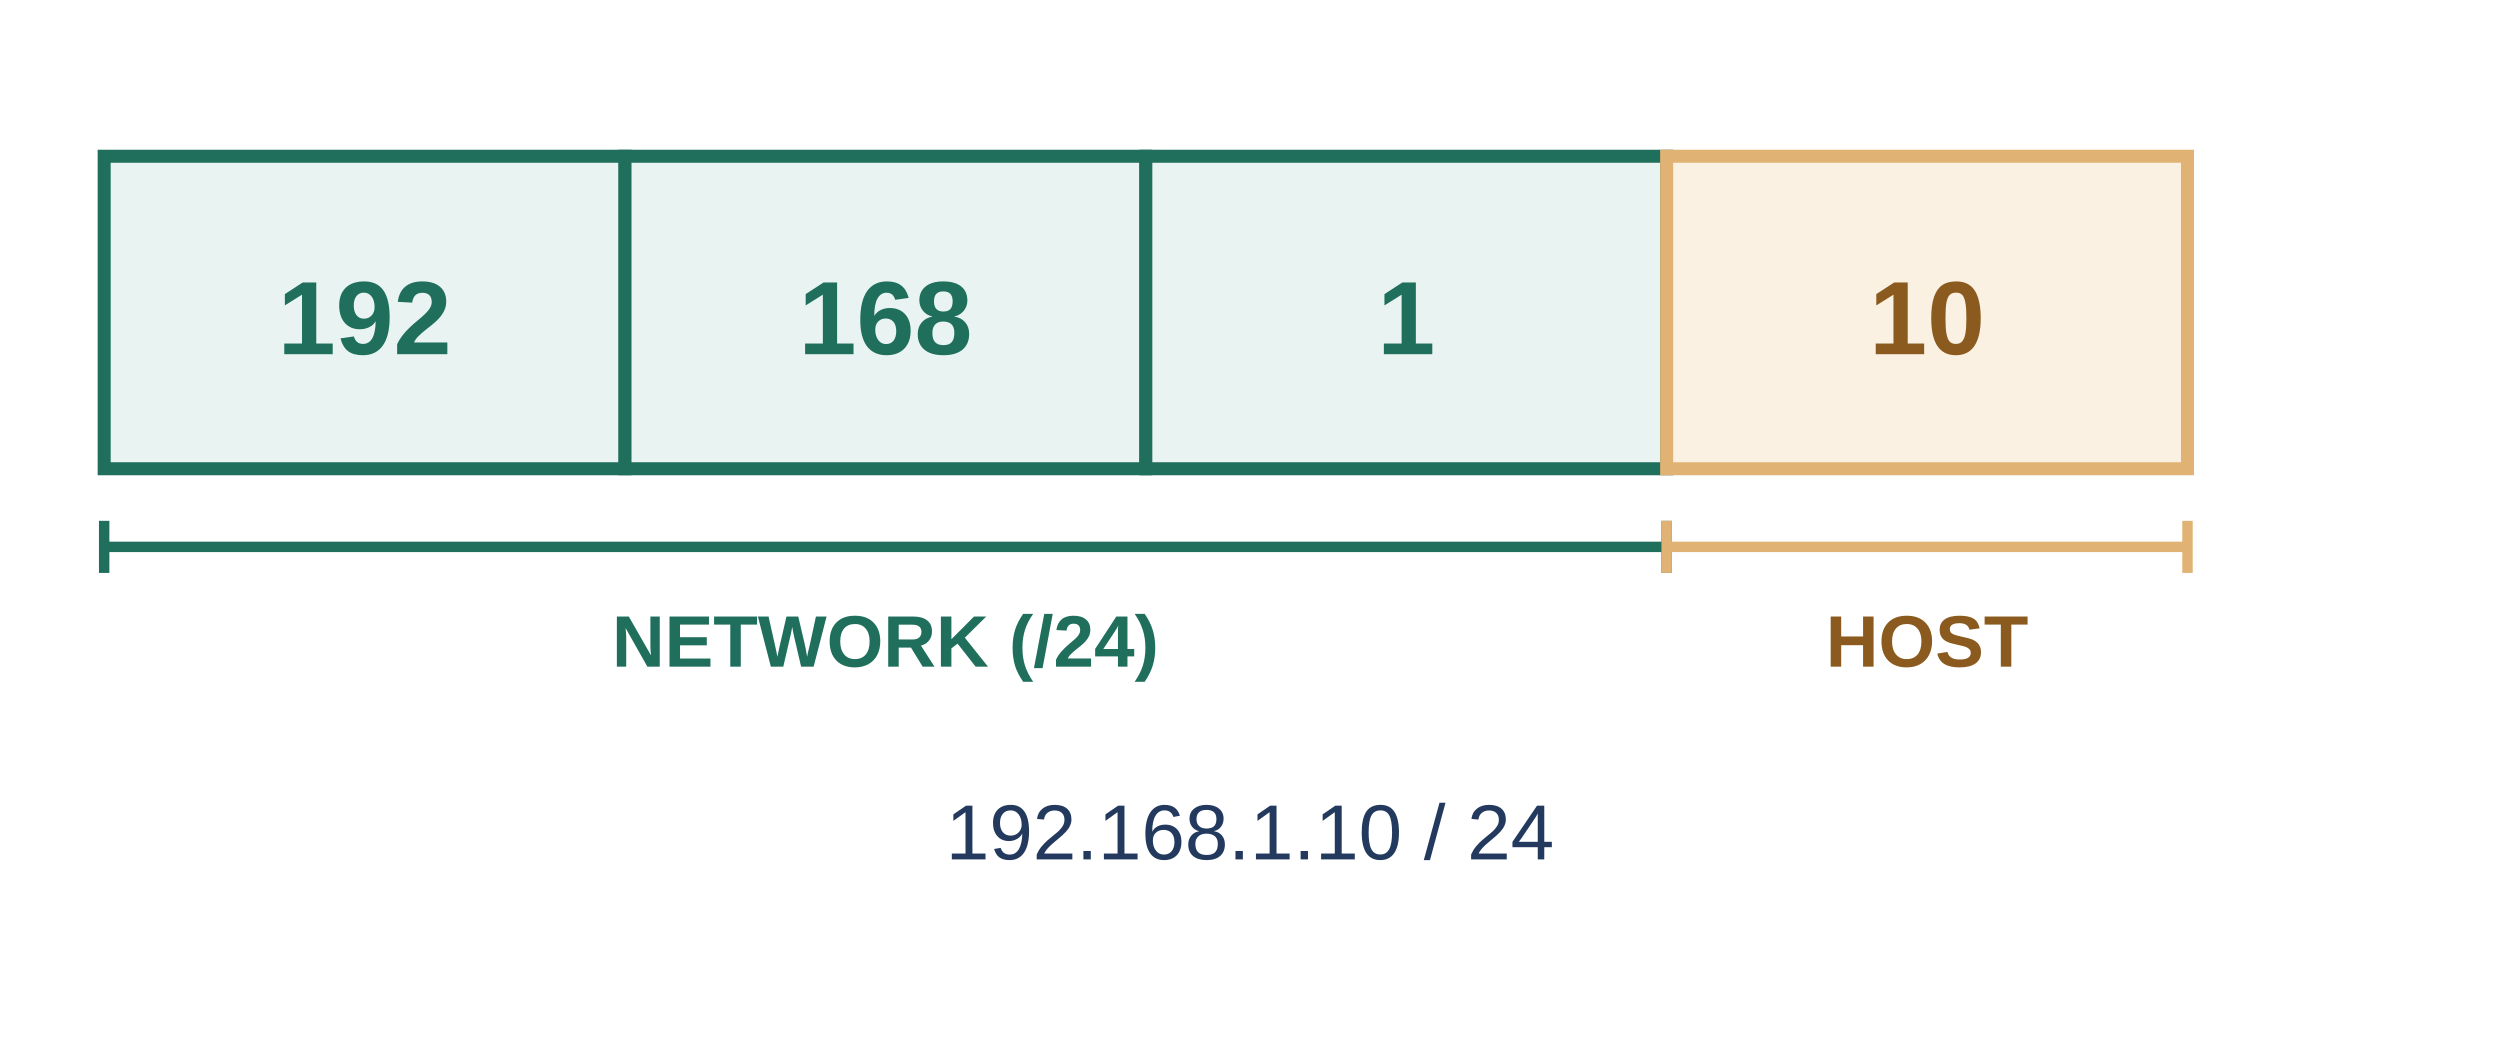
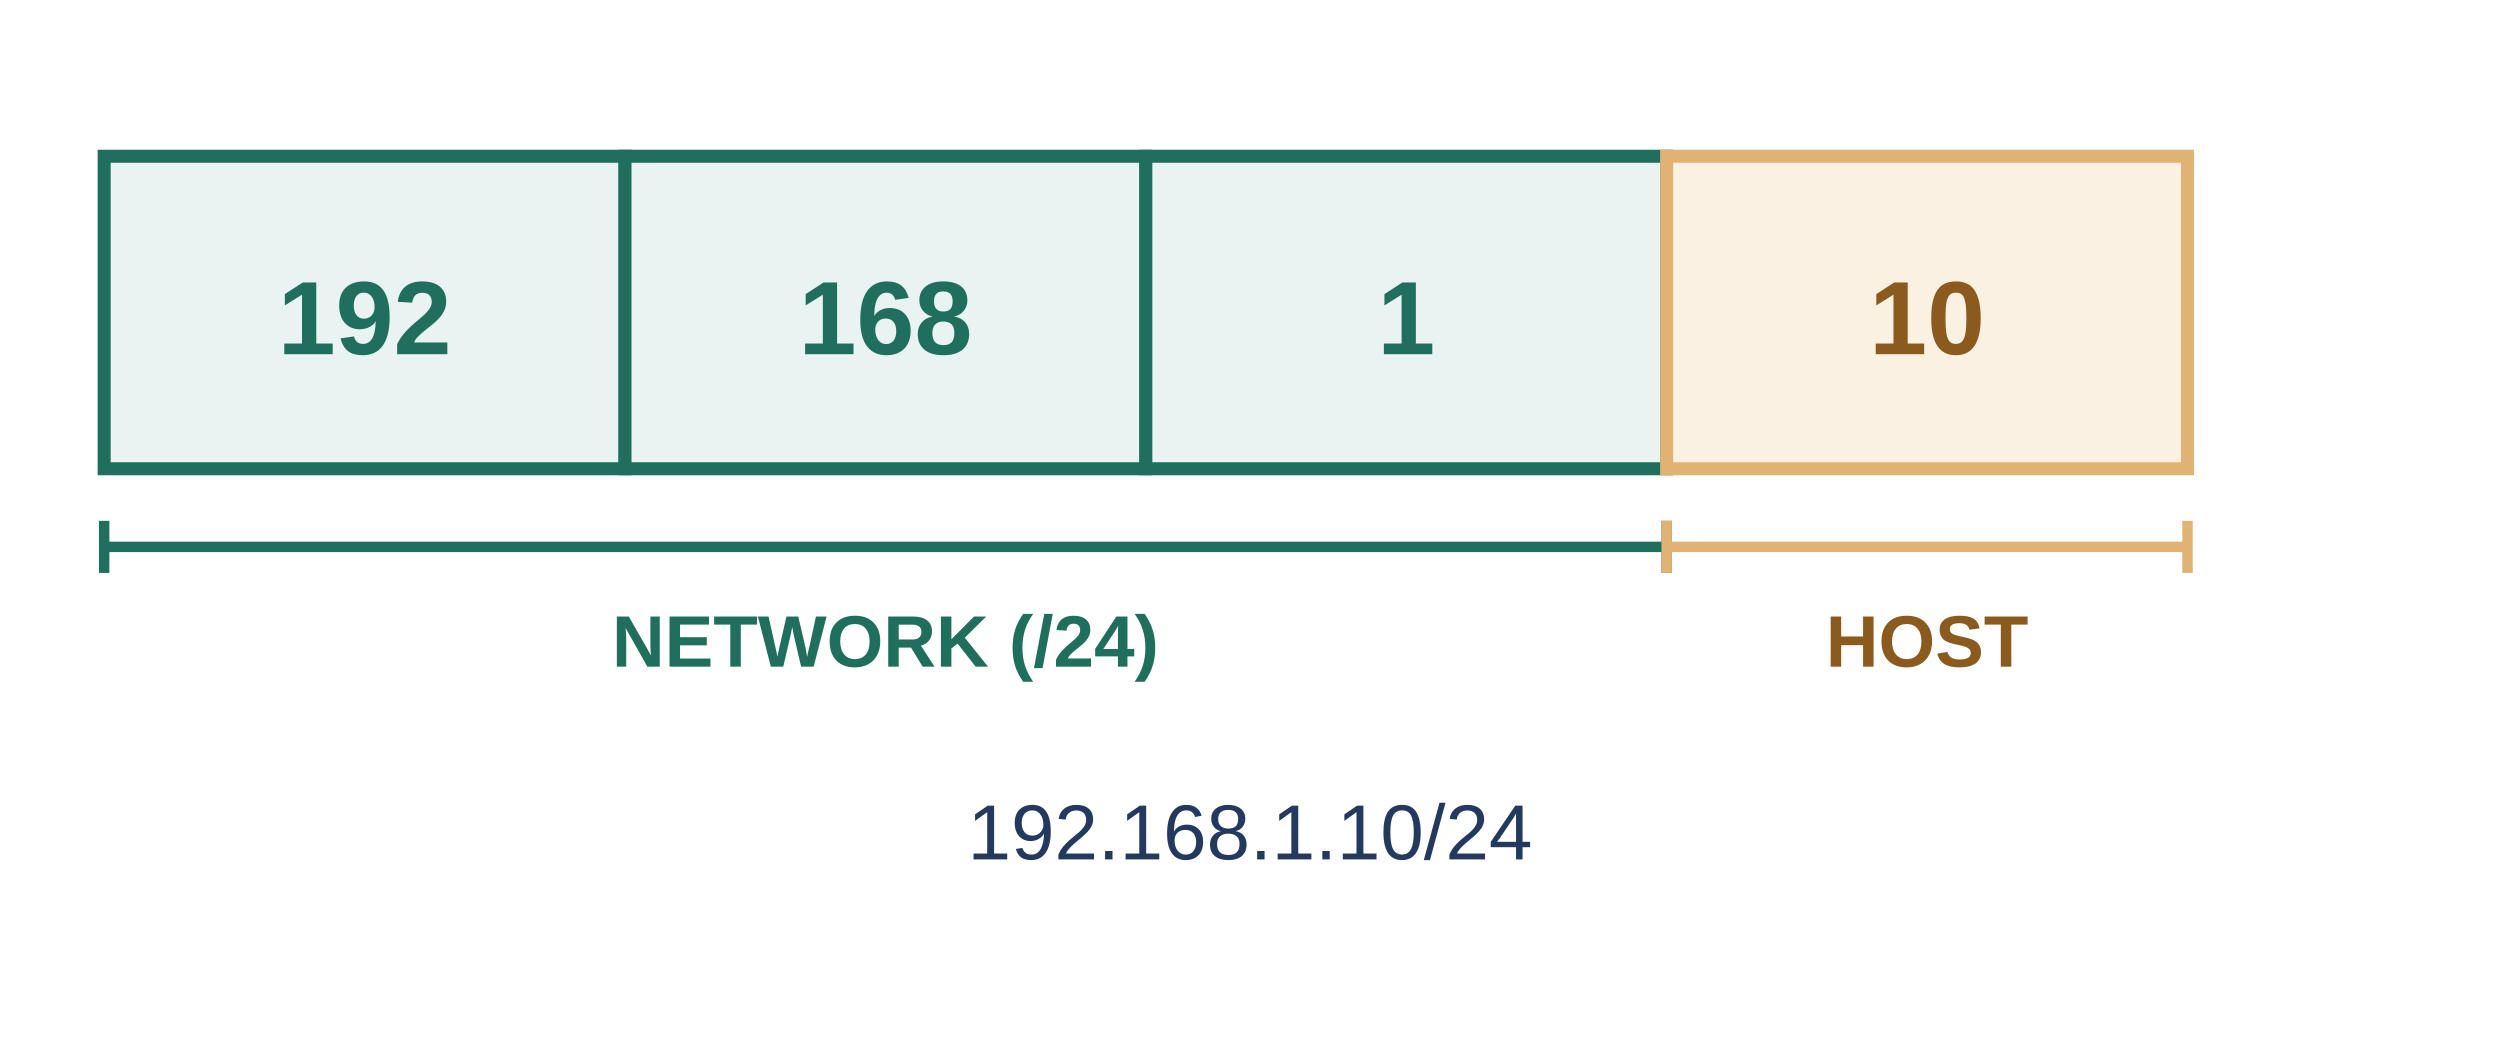
<svg xmlns="http://www.w3.org/2000/svg" viewBox="0 0 480 200" width="480" height="200">
  <g font-family="Arial, Helvetica, sans-serif" font-size="20" font-weight="bold" text-anchor="middle">
    <rect x="20" y="30" width="100" height="60" fill="#e9f4f2" stroke="#1f6f5c" stroke-width="2.5" />
    <text x="70" y="68" fill="#1f6f5c">192</text>
    <rect x="120" y="30" width="100" height="60" fill="#e9f4f2" stroke="#1f6f5c" stroke-width="2.5" />
    <text x="170" y="68" fill="#1f6f5c">168</text>
    <rect x="220" y="30" width="100" height="60" fill="#e9f4f2" stroke="#1f6f5c" stroke-width="2.5" />
    <text x="270" y="68" fill="#1f6f5c">1</text>
    <rect x="320" y="30" width="100" height="60" fill="#fbf1e2" stroke="#e0b374" stroke-width="2.5" />
    <text x="370" y="68" fill="#8a5a1e">10</text>
  </g>
  <line x1="20" y1="105" x2="320" y2="105" stroke="#1f6f5c" stroke-width="2" />
  <line x1="20" y1="100" x2="20" y2="110" stroke="#1f6f5c" stroke-width="2" />
  <line x1="320" y1="100" x2="320" y2="110" stroke="#1f6f5c" stroke-width="2" />
  <text x="170" y="128" text-anchor="middle" font-family="Arial, Helvetica, sans-serif" font-size="14" font-weight="bold" fill="#1f6f5c">NETWORK  (/24)</text>
  <line x1="320" y1="105" x2="420" y2="105" stroke="#e0b374" stroke-width="2" />
  <line x1="320" y1="100" x2="320" y2="110" stroke="#e0b374" stroke-width="2" />
  <line x1="420" y1="100" x2="420" y2="110" stroke="#e0b374" stroke-width="2" />
  <text x="370" y="128" text-anchor="middle" font-family="Arial, Helvetica, sans-serif" font-size="14" font-weight="bold" fill="#8a5a1e">HOST</text>
-   <text x="240" y="165" text-anchor="middle" font-family="Arial, Helvetica, sans-serif" font-size="15" fill="#233a5e">192.168.1.10 / 24</text>
+   <text x="240" y="165" text-anchor="middle" font-family="Arial, Helvetica, sans-serif" font-size="15" fill="#233a5e">192.168.1.10/24</text>
</svg>
